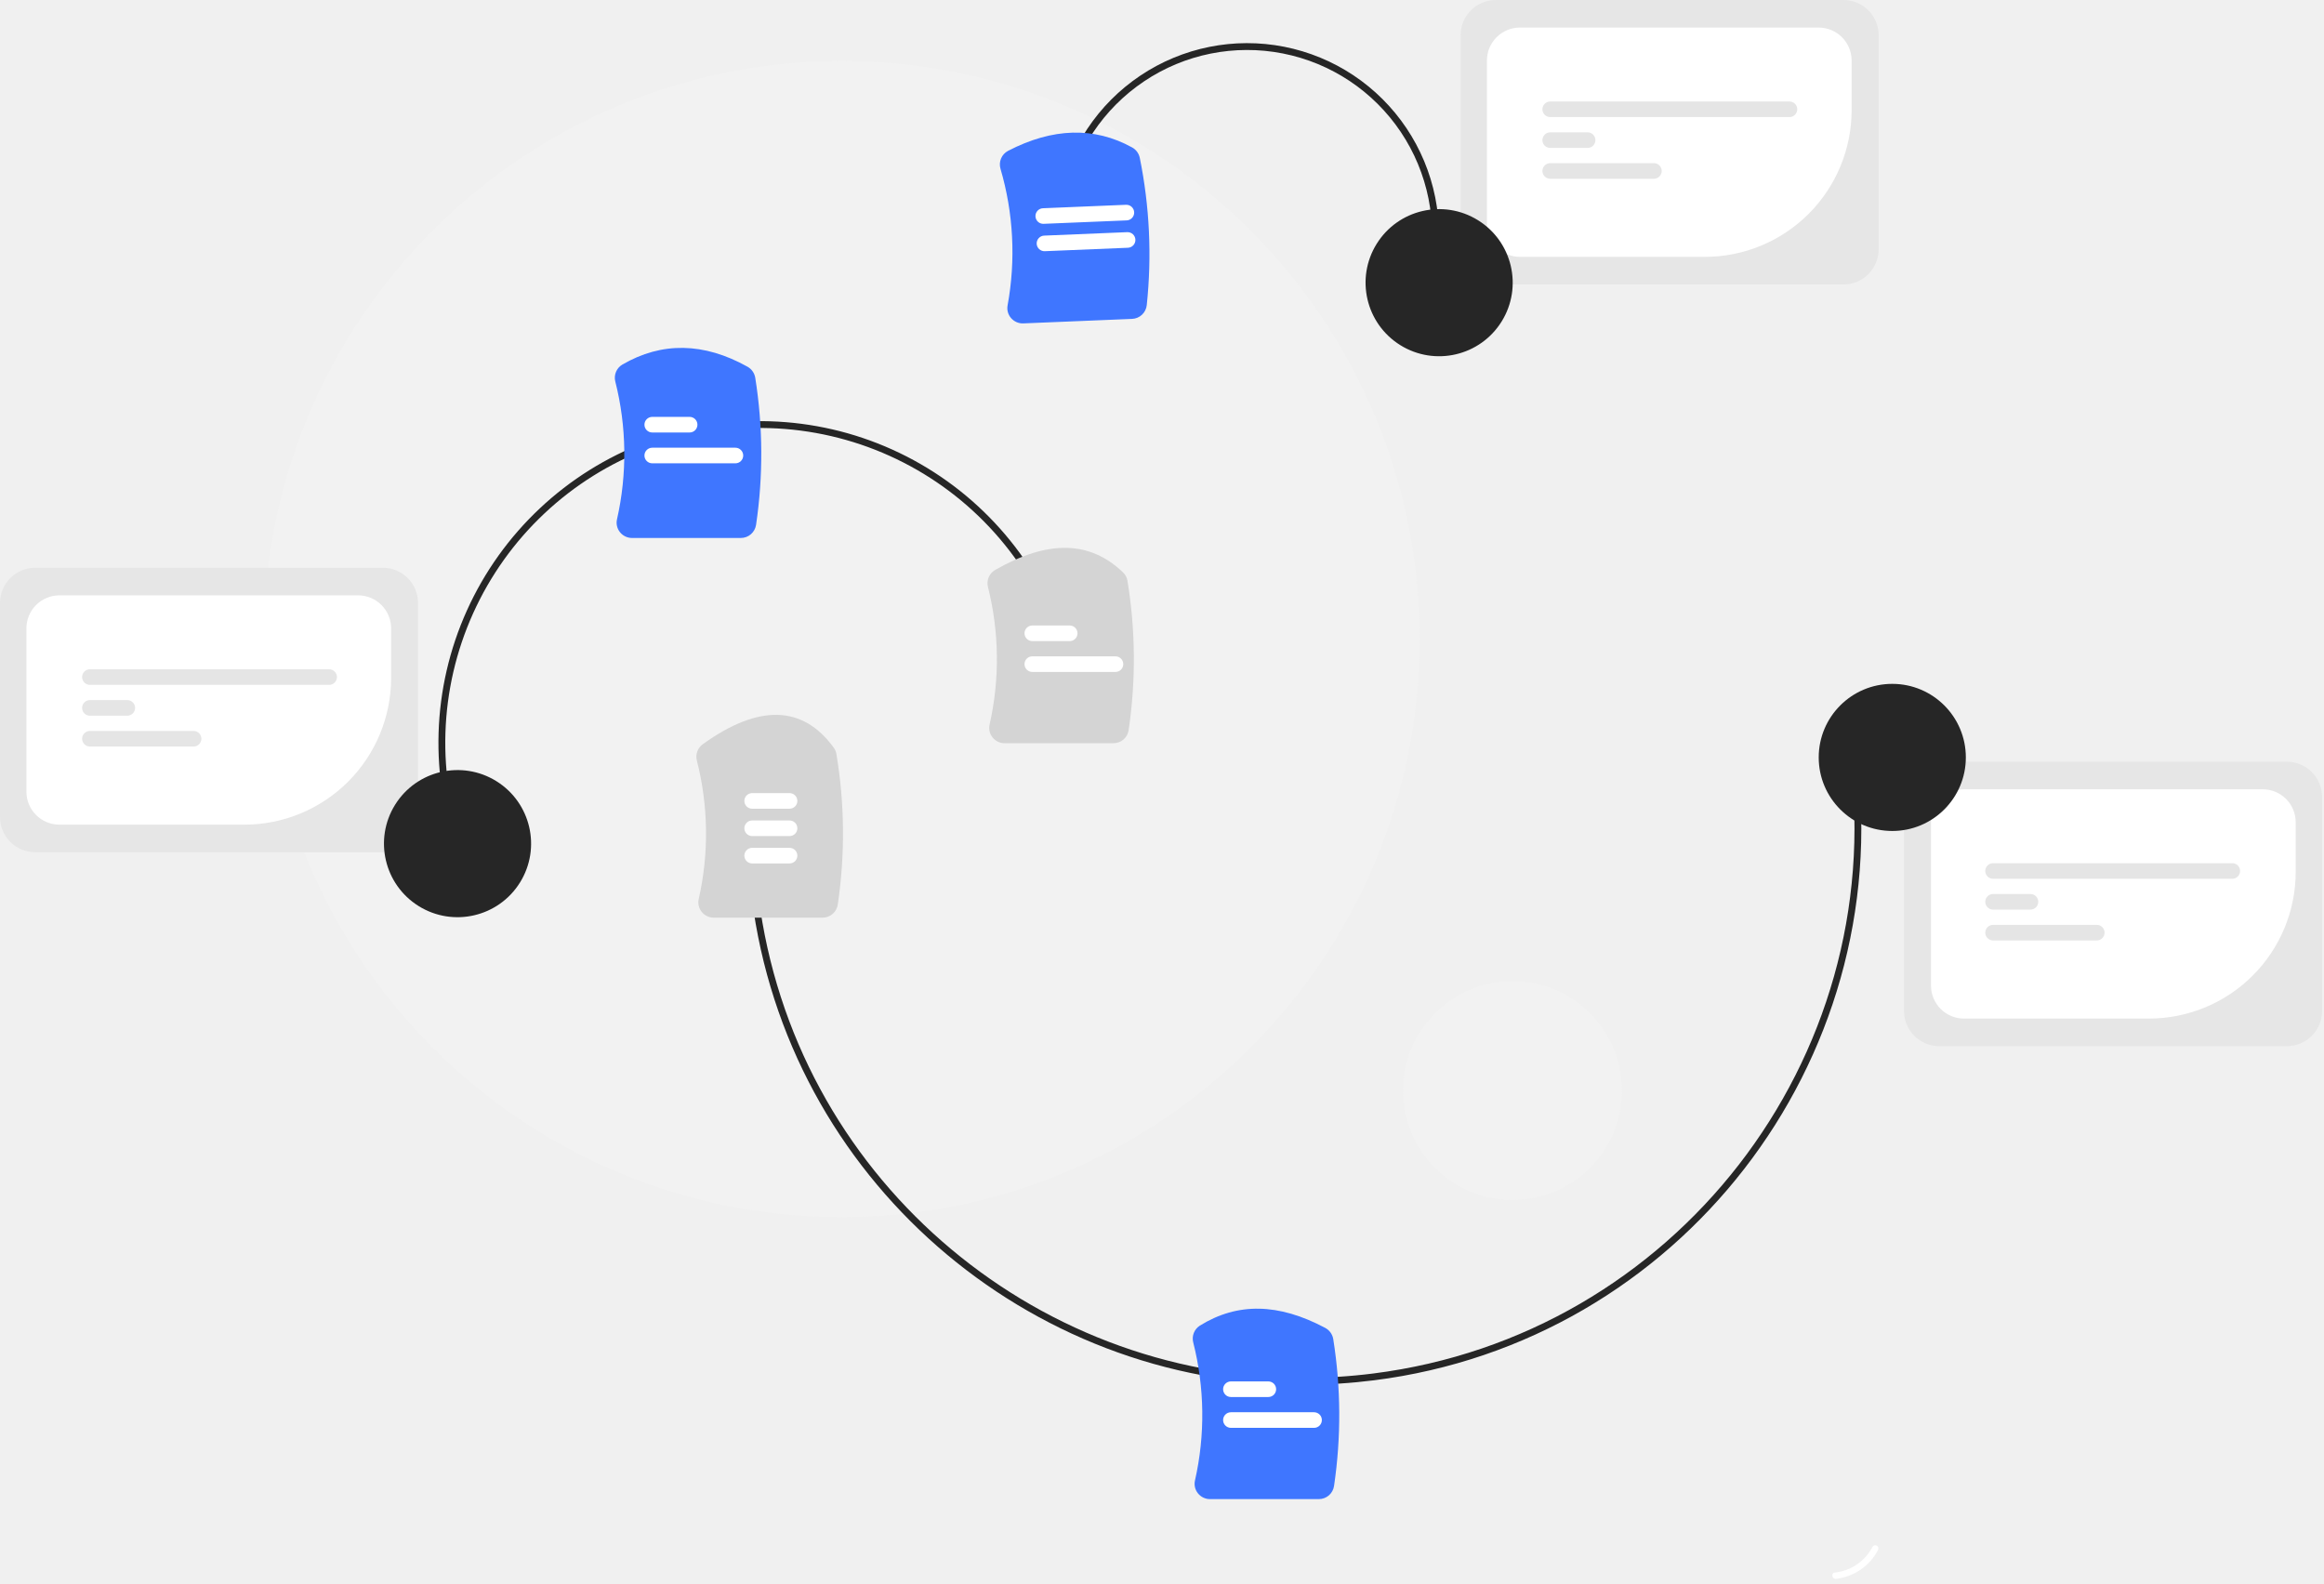
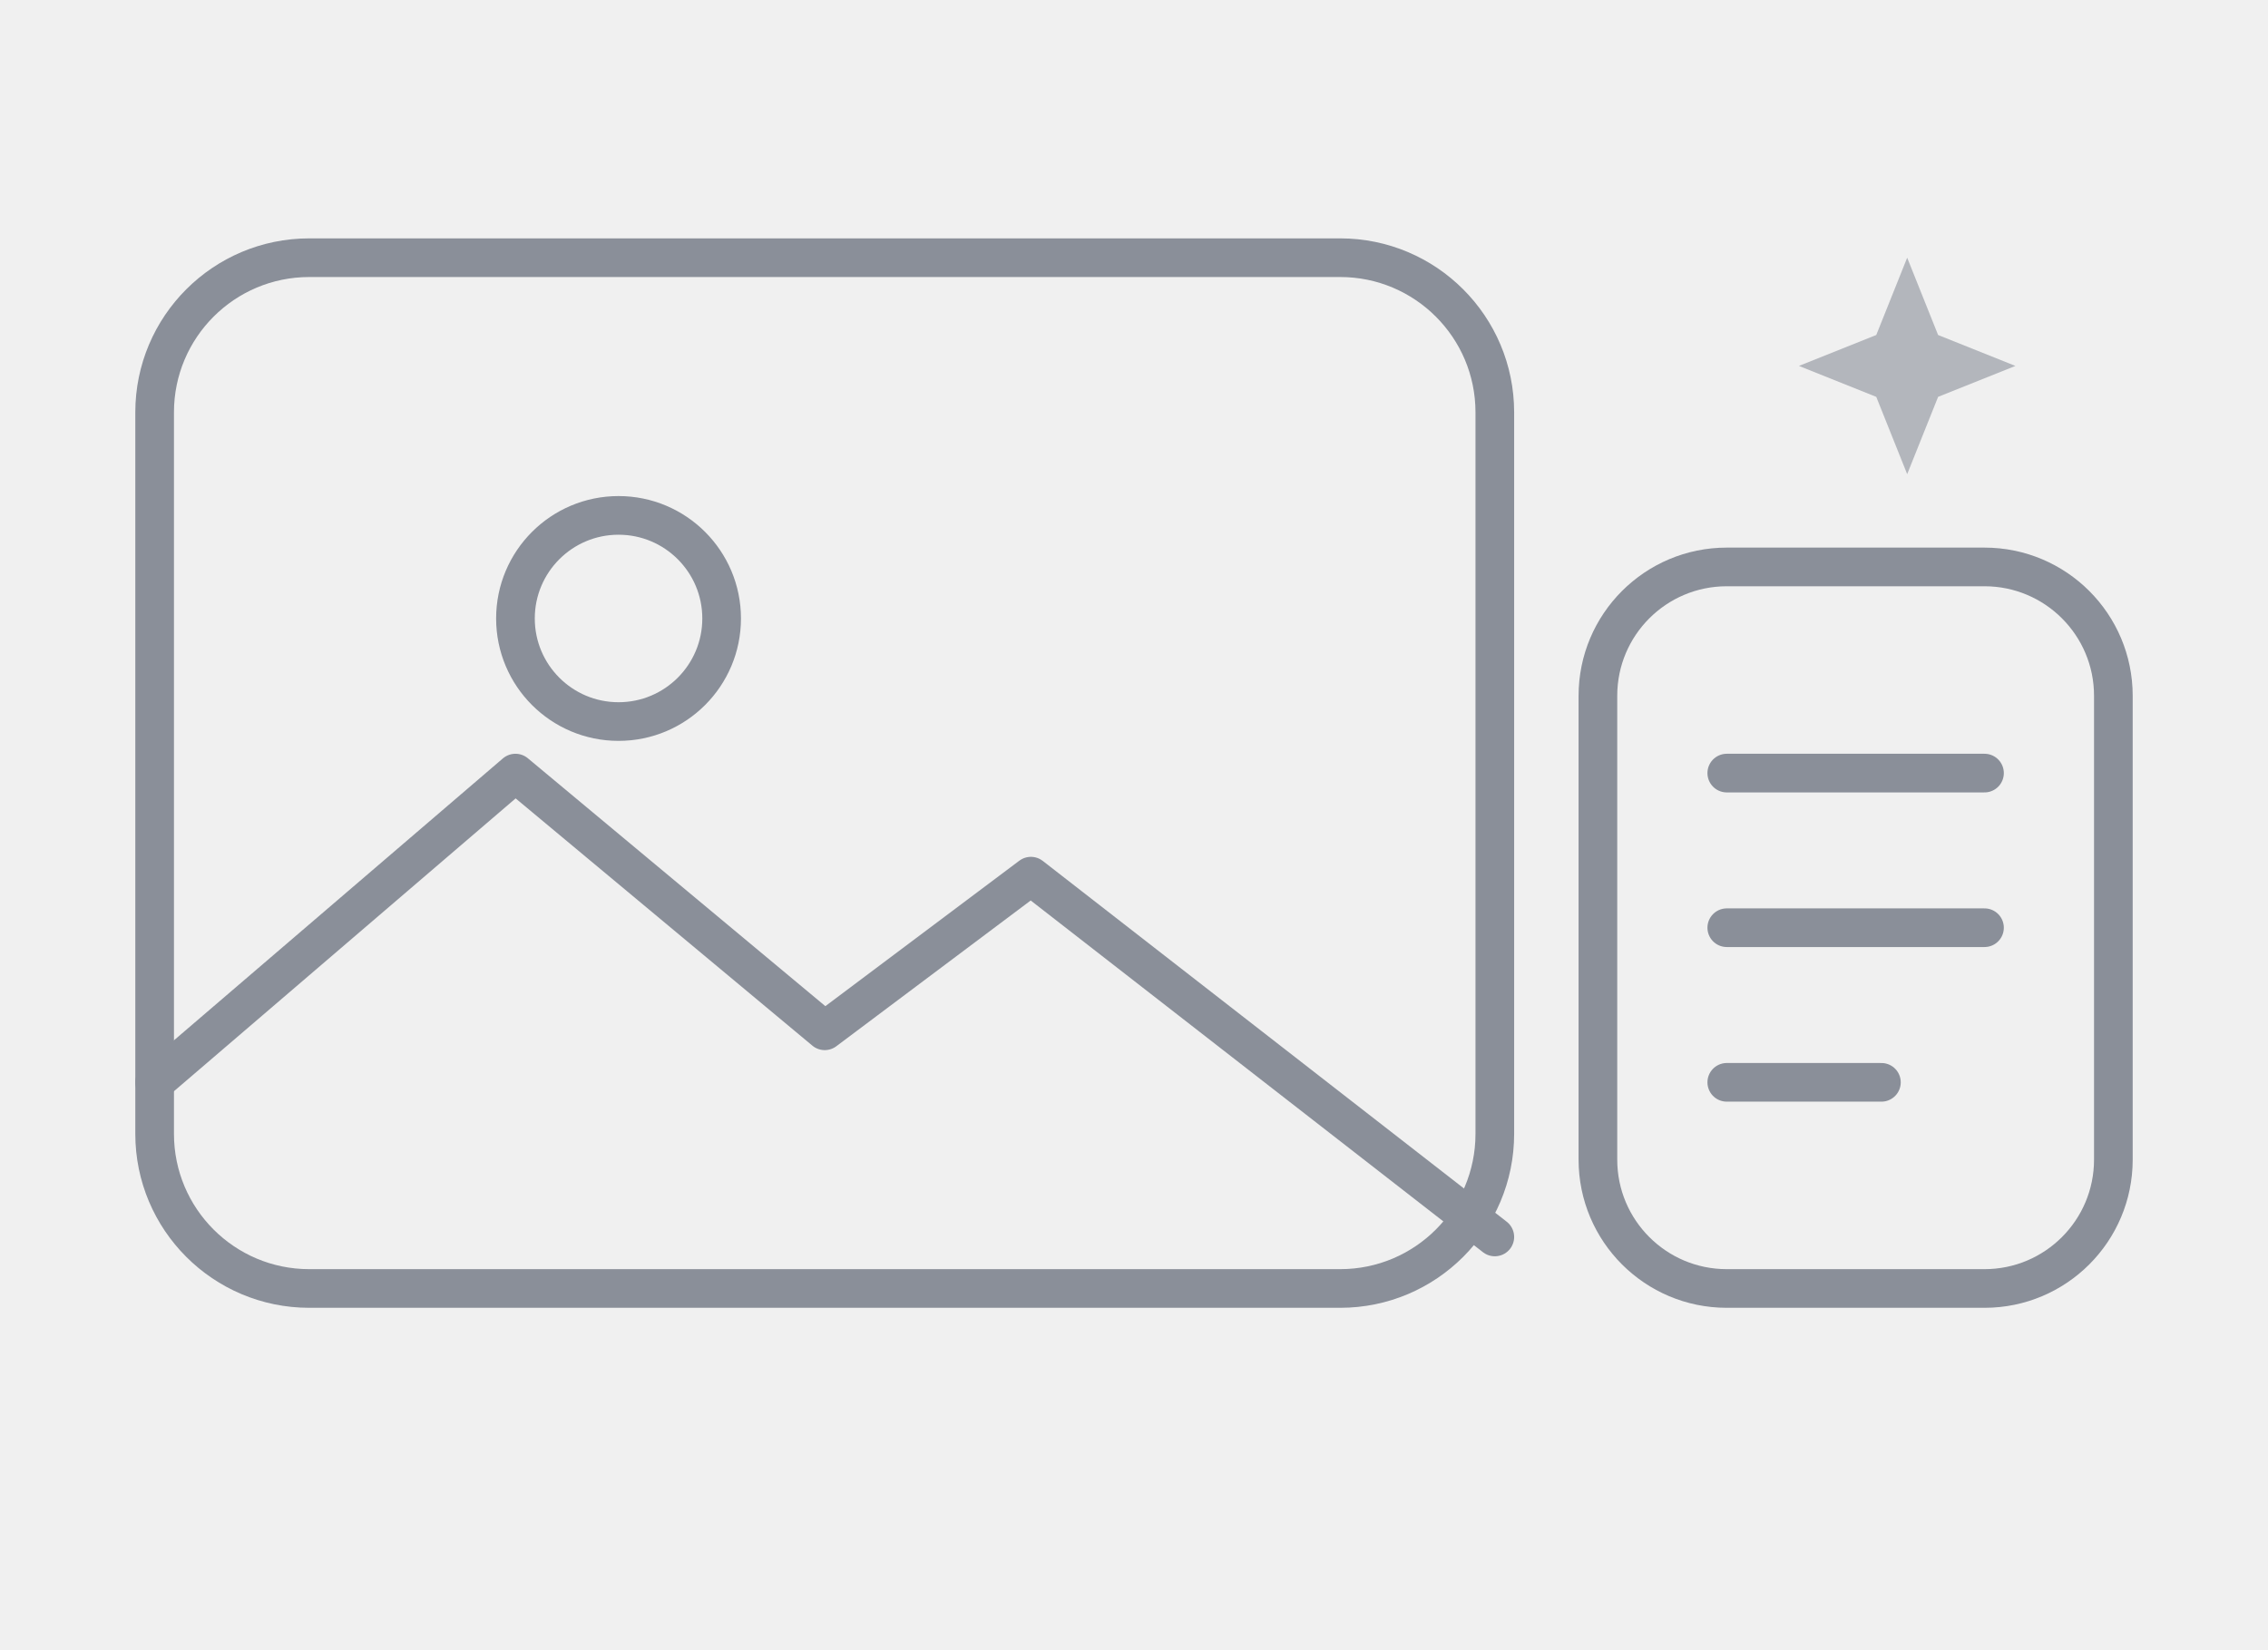
- <svg xmlns="http://www.w3.org/2000/svg" width="179" height="122" viewBox="0 0 179 122" fill="none">
-   <path d="M64.824 93.746C89.413 93.746 109.347 73.812 109.347 49.223C109.347 24.633 89.413 4.7 64.824 4.7C40.234 4.7 20.301 24.633 20.301 49.223C20.301 73.812 40.234 93.746 64.824 93.746Z" fill="#F2F2F2" />
-   <path d="M116.497 92.43C121.153 92.43 124.927 88.655 124.927 83.999C124.927 79.343 121.153 75.569 116.497 75.569C111.841 75.569 108.066 79.343 108.066 83.999C108.066 88.655 111.841 92.43 116.497 92.43Z" fill="#F2F2F2" />
-   <path d="M144.235 119.127C143.954 119.675 143.54 120.145 143.032 120.494C142.523 120.843 141.937 121.06 141.324 121.127C141.009 121.16 141.102 121.641 141.414 121.609C142.091 121.532 142.739 121.292 143.301 120.907C143.864 120.523 144.324 120.007 144.64 119.404C144.675 119.349 144.688 119.284 144.676 119.221C144.664 119.157 144.628 119.101 144.576 119.063C144.522 119.026 144.456 119.013 144.393 119.025C144.329 119.037 144.272 119.074 144.235 119.127Z" fill="white" />
-   <path d="M100.432 106.656C79.153 106.657 60.638 90.783 57.902 69.131L58.425 69.065C61.127 90.45 79.416 106.128 100.433 106.129C102.218 106.129 104.002 106.017 105.774 105.792C128.954 102.864 145.429 81.624 142.501 58.444L143.024 58.378C145.988 81.846 129.308 103.351 105.84 106.315C104.046 106.542 102.24 106.656 100.432 106.656Z" fill="#262626" />
-   <path d="M101.577 115.468H93.198C93.019 115.469 92.842 115.428 92.681 115.351C92.52 115.273 92.378 115.16 92.267 115.02C92.157 114.883 92.079 114.723 92.04 114.552C92.001 114.381 92.001 114.204 92.04 114.033C92.835 110.524 92.788 106.877 91.903 103.389C91.842 103.148 91.859 102.895 91.952 102.664C92.044 102.434 92.207 102.238 92.417 102.105C95.315 100.31 98.472 100.366 102.066 102.277C102.23 102.363 102.371 102.486 102.479 102.635C102.587 102.785 102.66 102.958 102.69 103.14C103.285 106.884 103.306 110.698 102.752 114.448C102.712 114.732 102.572 114.991 102.356 115.179C102.14 115.366 101.863 115.469 101.577 115.468Z" fill="#3F76FF" />
-   <path d="M63.354 70.683H54.976C54.797 70.683 54.62 70.643 54.459 70.565C54.297 70.487 54.156 70.374 54.045 70.234C53.935 70.097 53.857 69.938 53.818 69.767C53.778 69.596 53.778 69.418 53.817 69.247C54.615 65.726 54.565 62.066 53.671 58.568C53.614 58.338 53.628 58.096 53.71 57.873C53.792 57.651 53.939 57.458 54.132 57.32C58.44 54.221 61.833 54.311 64.216 57.587C64.324 57.737 64.395 57.909 64.425 58.09C65.062 61.919 65.097 65.823 64.529 69.663C64.49 69.946 64.349 70.205 64.133 70.393C63.917 70.58 63.641 70.683 63.354 70.683Z" fill="#D4D4D4" />
-   <path d="M97.689 107.604H94.807C94.648 107.604 94.495 107.54 94.383 107.428C94.27 107.315 94.207 107.162 94.207 107.003C94.207 106.844 94.27 106.691 94.383 106.579C94.495 106.466 94.648 106.403 94.807 106.402H97.689C97.848 106.402 98.001 106.466 98.114 106.578C98.227 106.691 98.29 106.844 98.29 107.003C98.29 107.163 98.227 107.316 98.114 107.428C98.001 107.541 97.848 107.604 97.689 107.604Z" fill="white" />
-   <path d="M101.213 109.979H94.807C94.648 109.979 94.495 109.915 94.383 109.803C94.27 109.69 94.207 109.537 94.207 109.378C94.207 109.219 94.27 109.066 94.383 108.954C94.495 108.841 94.648 108.778 94.807 108.777H101.213C101.372 108.778 101.525 108.841 101.637 108.954C101.75 109.066 101.813 109.219 101.813 109.378C101.813 109.537 101.75 109.69 101.637 109.803C101.525 109.915 101.372 109.979 101.213 109.979Z" fill="white" />
-   <path d="M60.814 62.29H57.932C57.773 62.29 57.62 62.227 57.508 62.114C57.395 62.001 57.332 61.849 57.332 61.689C57.332 61.53 57.395 61.377 57.508 61.265C57.62 61.152 57.773 61.089 57.932 61.088H60.814C60.973 61.089 61.126 61.152 61.238 61.265C61.351 61.377 61.414 61.53 61.414 61.689C61.414 61.849 61.351 62.001 61.238 62.114C61.126 62.227 60.973 62.29 60.814 62.29Z" fill="white" />
-   <path d="M60.814 64.398H57.932C57.773 64.397 57.62 64.334 57.508 64.221C57.395 64.109 57.332 63.956 57.332 63.797C57.332 63.638 57.395 63.485 57.508 63.372C57.62 63.26 57.773 63.196 57.932 63.196H60.814C60.973 63.196 61.126 63.26 61.238 63.372C61.351 63.485 61.414 63.638 61.414 63.797C61.414 63.956 61.351 64.109 61.238 64.221C61.126 64.334 60.973 64.397 60.814 64.398Z" fill="white" />
-   <path d="M60.814 66.506H57.932C57.773 66.506 57.62 66.442 57.508 66.33C57.395 66.217 57.332 66.064 57.332 65.905C57.332 65.746 57.395 65.593 57.508 65.481C57.62 65.368 57.773 65.305 57.932 65.304H60.814C60.973 65.305 61.126 65.368 61.238 65.481C61.351 65.593 61.414 65.746 61.414 65.905C61.414 66.064 61.351 66.217 61.238 66.33C61.126 66.442 60.973 66.506 60.814 66.506Z" fill="white" />
-   <path d="M176.143 80.581H149.36C148.642 80.58 147.954 80.295 147.446 79.787C146.939 79.279 146.653 78.591 146.652 77.874V61.377C146.653 60.66 146.939 59.971 147.446 59.464C147.954 58.956 148.642 58.671 149.36 58.67H176.143C176.861 58.671 177.549 58.956 178.057 59.464C178.564 59.971 178.85 60.66 178.851 61.377V77.874C178.85 78.591 178.564 79.279 178.057 79.787C177.549 80.295 176.861 80.58 176.143 80.581Z" fill="#E6E6E6" />
-   <path d="M165.525 78.456H151.266C150.594 78.456 149.949 78.188 149.474 77.713C148.999 77.237 148.731 76.593 148.73 75.921V63.331C148.731 62.658 148.999 62.014 149.474 61.538C149.949 61.063 150.594 60.796 151.266 60.795H174.284C174.957 60.796 175.601 61.063 176.077 61.538C176.552 62.014 176.819 62.658 176.82 63.331V67.162C176.817 70.156 175.626 73.027 173.508 75.144C171.391 77.262 168.52 78.453 165.525 78.456Z" fill="white" />
-   <path d="M171.937 67.688H153.511C153.352 67.688 153.199 67.624 153.086 67.512C152.973 67.399 152.91 67.246 152.91 67.087C152.91 66.927 152.973 66.775 153.086 66.662C153.199 66.549 153.352 66.486 153.511 66.486H171.937C172.096 66.486 172.249 66.549 172.362 66.662C172.474 66.775 172.538 66.927 172.538 67.087C172.538 67.246 172.474 67.399 172.362 67.512C172.249 67.624 172.096 67.688 171.937 67.688Z" fill="#E5E5E5" />
-   <path d="M156.392 70.062H153.51C153.351 70.062 153.198 69.999 153.086 69.886C152.973 69.773 152.91 69.621 152.91 69.461C152.91 69.302 152.973 69.15 153.086 69.037C153.198 68.924 153.351 68.861 153.51 68.86H156.392C156.551 68.861 156.704 68.924 156.816 69.037C156.929 69.15 156.992 69.302 156.992 69.461C156.992 69.621 156.929 69.773 156.816 69.886C156.704 69.999 156.551 70.062 156.392 70.062Z" fill="#E5E5E5" />
-   <path d="M161.498 72.438H153.511C153.352 72.438 153.199 72.374 153.086 72.262C152.973 72.149 152.91 71.996 152.91 71.837C152.91 71.677 152.973 71.525 153.086 71.412C153.199 71.299 153.352 71.236 153.511 71.236H161.498C161.658 71.236 161.81 71.299 161.923 71.412C162.036 71.525 162.099 71.677 162.099 71.837C162.099 71.996 162.036 72.149 161.923 72.262C161.81 72.374 161.658 72.438 161.498 72.438Z" fill="#E5E5E5" />
-   <path d="M145.748 64.005C148.877 64.005 151.414 61.469 151.414 58.34C151.414 55.211 148.877 52.674 145.748 52.674C142.619 52.674 140.082 55.211 140.082 58.34C140.082 61.469 142.619 64.005 145.748 64.005Z" fill="#262626" />
-   <path d="M81.559 15.242C81.934 13.339 82.68 11.527 83.755 9.912C84.83 8.297 86.213 6.909 87.824 5.828C91.079 3.645 95.067 2.844 98.912 3.601C100.816 3.977 102.627 4.723 104.242 5.798C105.858 6.873 107.245 8.256 108.326 9.867C109.407 11.479 110.16 13.287 110.542 15.19C110.924 17.092 110.928 19.051 110.553 20.955L110.036 20.853C110.766 17.145 109.994 13.299 107.889 10.161C105.783 7.023 102.518 4.849 98.81 4.119C95.102 3.388 91.256 4.16 88.118 6.266C84.98 8.371 82.806 11.637 82.076 15.344L81.559 15.242Z" fill="#262626" />
-   <path d="M87.195 24.562L78.824 24.909C78.645 24.917 78.467 24.884 78.302 24.813C78.138 24.742 77.992 24.635 77.875 24.5C77.759 24.368 77.675 24.211 77.629 24.042C77.582 23.873 77.575 23.695 77.607 23.523C78.249 20.02 78.062 16.415 77.06 12.998C76.983 12.736 76.999 12.456 77.105 12.205C77.211 11.954 77.4 11.747 77.642 11.62C81.071 9.839 84.284 9.749 87.191 11.352C87.343 11.434 87.476 11.55 87.579 11.689C87.682 11.828 87.754 11.988 87.789 12.158C88.546 15.887 88.727 19.71 88.327 23.495C88.299 23.779 88.169 24.045 87.961 24.241C87.753 24.437 87.481 24.551 87.195 24.562Z" fill="#3F76FF" />
-   <path d="M86.875 19.083L80.474 19.348C80.395 19.352 80.316 19.339 80.242 19.312C80.168 19.285 80.1 19.244 80.042 19.19C79.984 19.137 79.937 19.072 79.903 19.001C79.87 18.929 79.851 18.852 79.848 18.773C79.845 18.694 79.857 18.615 79.884 18.541C79.912 18.467 79.953 18.399 80.007 18.341C80.06 18.283 80.124 18.236 80.196 18.203C80.268 18.169 80.345 18.151 80.424 18.148L86.825 17.882C86.904 17.879 86.983 17.891 87.057 17.919C87.131 17.946 87.199 17.987 87.257 18.041C87.315 18.094 87.362 18.158 87.395 18.23C87.428 18.302 87.447 18.379 87.451 18.458C87.454 18.537 87.442 18.616 87.414 18.69C87.387 18.764 87.346 18.832 87.292 18.89C87.239 18.948 87.174 18.995 87.103 19.028C87.031 19.061 86.954 19.08 86.875 19.083Z" fill="white" />
-   <path d="M86.781 16.975L80.38 17.24C80.221 17.247 80.065 17.19 79.948 17.082C79.831 16.974 79.761 16.824 79.754 16.665C79.748 16.506 79.805 16.35 79.913 16.233C80.021 16.116 80.171 16.046 80.33 16.04L86.731 15.774C86.89 15.768 87.046 15.825 87.163 15.933C87.28 16.041 87.35 16.191 87.356 16.35C87.363 16.509 87.306 16.665 87.198 16.782C87.09 16.899 86.94 16.969 86.781 16.975Z" fill="white" />
-   <path d="M141.991 21.911H115.207C114.49 21.91 113.801 21.625 113.294 21.117C112.786 20.61 112.501 19.921 112.5 19.204V2.707C112.501 1.99 112.786 1.301 113.294 0.794C113.801 0.286 114.49 0.001 115.207 0H141.991C142.709 0.001 143.397 0.286 143.905 0.794C144.412 1.301 144.698 1.99 144.698 2.707V19.204C144.698 19.921 144.412 20.61 143.905 21.117C143.397 21.625 142.709 21.91 141.991 21.911Z" fill="#E6E6E6" />
-   <path d="M131.322 19.785H117.063C116.391 19.784 115.746 19.517 115.271 19.041C114.796 18.566 114.528 17.922 114.527 17.249V4.659C114.528 3.987 114.796 3.342 115.271 2.867C115.746 2.392 116.391 2.124 117.063 2.124H140.081C140.754 2.124 141.398 2.392 141.873 2.867C142.349 3.342 142.616 3.987 142.617 4.659V8.491C142.613 11.485 141.422 14.356 139.305 16.473C137.188 18.59 134.317 19.782 131.322 19.785Z" fill="white" />
-   <path d="M137.827 9.019H119.402C119.242 9.019 119.089 8.955 118.977 8.843C118.864 8.73 118.801 8.577 118.801 8.418C118.801 8.258 118.864 8.106 118.977 7.993C119.089 7.88 119.242 7.817 119.402 7.817H137.827C137.987 7.817 138.14 7.88 138.252 7.993C138.365 8.106 138.428 8.258 138.428 8.418C138.428 8.577 138.365 8.73 138.252 8.843C138.14 8.955 137.987 9.019 137.827 9.019Z" fill="#E5E5E5" />
-   <path d="M122.283 11.394H119.4C119.241 11.394 119.089 11.331 118.976 11.218C118.864 11.105 118.801 10.953 118.801 10.793C118.801 10.634 118.864 10.482 118.976 10.369C119.089 10.256 119.241 10.193 119.4 10.192H122.283C122.442 10.193 122.594 10.256 122.707 10.369C122.819 10.482 122.882 10.634 122.882 10.793C122.882 10.953 122.819 11.105 122.707 11.218C122.594 11.331 122.442 11.394 122.283 11.394Z" fill="#E5E5E5" />
-   <path d="M127.389 13.769H119.402C119.242 13.769 119.09 13.706 118.977 13.593C118.864 13.481 118.801 13.328 118.801 13.168C118.801 13.009 118.864 12.856 118.977 12.743C119.09 12.631 119.242 12.567 119.402 12.567H127.389C127.548 12.568 127.701 12.631 127.813 12.744C127.925 12.857 127.989 13.009 127.989 13.168C127.989 13.328 127.925 13.48 127.813 13.593C127.701 13.706 127.548 13.769 127.389 13.769Z" fill="#E5E5E5" />
-   <path d="M115.658 24.765C117.31 22.107 116.495 18.614 113.837 16.962C111.18 15.31 107.686 16.125 106.034 18.782C104.382 21.44 105.197 24.933 107.855 26.585C110.512 28.237 114.006 27.422 115.658 24.765Z" fill="#262626" />
-   <path d="M35.372 65.975C33.047 59.83 33.259 53.013 35.961 47.024C38.662 41.035 43.632 36.364 49.777 34.04C55.922 31.715 62.739 31.927 68.728 34.629C74.717 37.33 79.388 42.3 81.712 48.445L81.219 48.632C80.093 45.654 78.391 42.927 76.21 40.606C74.03 38.286 71.414 36.418 68.511 35.109C65.609 33.8 62.477 33.075 59.295 32.976C56.112 32.877 52.942 33.406 49.964 34.533C46.986 35.659 44.259 37.361 41.939 39.542C39.618 41.722 37.75 44.338 36.441 47.24C35.132 50.143 34.407 53.275 34.308 56.457C34.209 59.639 34.738 62.81 35.865 65.788L35.372 65.975Z" fill="#262626" />
-   <path d="M57.059 41.437H48.681C48.502 41.438 48.325 41.398 48.164 41.32C48.002 41.242 47.861 41.129 47.75 40.989C47.64 40.852 47.562 40.692 47.523 40.522C47.483 40.351 47.483 40.173 47.522 40.002C48.316 36.501 48.271 32.863 47.391 29.383C47.329 29.136 47.348 28.877 47.446 28.642C47.544 28.407 47.715 28.211 47.934 28.082C50.969 26.315 54.21 26.369 57.567 28.242C57.726 28.329 57.863 28.451 57.967 28.599C58.072 28.746 58.142 28.916 58.171 29.095C58.768 32.844 58.79 36.662 58.235 40.417C58.195 40.701 58.054 40.96 57.838 41.148C57.622 41.335 57.346 41.438 57.059 41.437Z" fill="#3F76FF" />
-   <path d="M53.119 33.312H50.236C50.077 33.312 49.925 33.248 49.812 33.136C49.7 33.023 49.637 32.87 49.637 32.711C49.637 32.552 49.7 32.4 49.812 32.287C49.925 32.174 50.077 32.111 50.236 32.11H53.119C53.278 32.111 53.43 32.174 53.543 32.287C53.655 32.4 53.718 32.552 53.718 32.711C53.718 32.87 53.655 33.023 53.543 33.136C53.43 33.248 53.278 33.312 53.119 33.312Z" fill="white" />
-   <path d="M56.644 35.687H50.238C50.078 35.687 49.925 35.623 49.813 35.511C49.7 35.398 49.637 35.245 49.637 35.086C49.637 34.926 49.7 34.774 49.813 34.661C49.925 34.548 50.078 34.485 50.238 34.485H56.644C56.803 34.485 56.956 34.549 57.068 34.661C57.181 34.774 57.244 34.927 57.244 35.086C57.244 35.245 57.181 35.398 57.068 35.51C56.956 35.623 56.803 35.686 56.644 35.687Z" fill="white" />
-   <path d="M29.491 65.642H2.707C1.99 65.642 1.301 65.356 0.794 64.849C0.286 64.341 0.001 63.653 0 62.935V46.439C0.001 45.721 0.286 45.033 0.794 44.525C1.301 44.018 1.99 43.732 2.707 43.731H29.491C30.209 43.732 30.897 44.018 31.404 44.525C31.912 45.033 32.198 45.721 32.198 46.439V62.935C32.198 63.653 31.912 64.341 31.404 64.849C30.897 65.356 30.209 65.642 29.491 65.642Z" fill="#E6E6E6" />
-   <path d="M18.83 63.519H4.571C3.899 63.518 3.254 63.251 2.779 62.775C2.303 62.3 2.036 61.656 2.035 60.983V48.393C2.036 47.721 2.303 47.076 2.779 46.601C3.254 46.126 3.899 45.858 4.571 45.857H27.589C28.261 45.858 28.906 46.126 29.381 46.601C29.857 47.076 30.124 47.721 30.125 48.393V52.224C30.121 55.219 28.93 58.09 26.813 60.207C24.695 62.324 21.825 63.515 18.83 63.519Z" fill="white" />
-   <path d="M25.351 52.752H6.925C6.766 52.752 6.613 52.689 6.5 52.576C6.388 52.463 6.324 52.311 6.324 52.151C6.324 51.992 6.388 51.839 6.5 51.726C6.613 51.614 6.766 51.55 6.925 51.55H25.351C25.51 51.55 25.663 51.614 25.776 51.726C25.889 51.839 25.952 51.992 25.952 52.151C25.952 52.311 25.889 52.463 25.776 52.576C25.663 52.689 25.51 52.752 25.351 52.752Z" fill="#E5E5E5" />
-   <path d="M9.806 55.127H6.924C6.765 55.126 6.612 55.063 6.5 54.95C6.387 54.838 6.324 54.685 6.324 54.526C6.324 54.367 6.387 54.214 6.5 54.101C6.612 53.989 6.765 53.925 6.924 53.925H9.806C9.965 53.925 10.118 53.989 10.23 54.101C10.343 54.214 10.406 54.367 10.406 54.526C10.406 54.685 10.343 54.838 10.23 54.95C10.118 55.063 9.965 55.126 9.806 55.127Z" fill="#E5E5E5" />
-   <path d="M14.911 57.502H6.924C6.765 57.501 6.612 57.438 6.5 57.325C6.387 57.213 6.324 57.06 6.324 56.901C6.324 56.742 6.387 56.589 6.5 56.476C6.612 56.364 6.765 56.3 6.924 56.3H14.911C15.07 56.3 15.223 56.363 15.336 56.476C15.449 56.589 15.512 56.741 15.512 56.901C15.512 57.06 15.449 57.213 15.336 57.326C15.223 57.438 15.07 57.502 14.911 57.502Z" fill="#E5E5E5" />
-   <path d="M40.052 67.972C41.704 65.314 40.889 61.821 38.232 60.169C35.574 58.517 32.081 59.332 30.429 61.989C28.777 64.647 29.592 68.14 32.249 69.792C34.907 71.444 38.4 70.629 40.052 67.972Z" fill="#262626" />
-   <path d="M85.757 57.246H77.378C77.199 57.247 77.023 57.206 76.861 57.129C76.7 57.051 76.558 56.938 76.447 56.798C76.337 56.661 76.26 56.501 76.22 56.331C76.181 56.16 76.181 55.982 76.22 55.811C77.012 52.316 76.968 48.684 76.094 45.21C76.031 44.96 76.052 44.697 76.153 44.46C76.254 44.224 76.43 44.026 76.653 43.898C80.723 41.568 83.946 41.633 86.506 44.095C86.686 44.271 86.804 44.499 86.843 44.747C87.465 48.546 87.495 52.418 86.932 56.226C86.893 56.51 86.752 56.769 86.536 56.957C86.32 57.144 86.043 57.247 85.757 57.246Z" fill="#D4D4D4" />
-   <path d="M82.392 49.381H79.51C79.351 49.38 79.198 49.317 79.086 49.204C78.973 49.092 78.91 48.939 78.91 48.78C78.91 48.62 78.973 48.468 79.086 48.355C79.198 48.242 79.351 48.179 79.51 48.179H82.392C82.551 48.179 82.704 48.242 82.816 48.355C82.929 48.468 82.992 48.62 82.992 48.78C82.992 48.939 82.929 49.092 82.816 49.204C82.704 49.317 82.551 49.38 82.392 49.381Z" fill="white" />
-   <path d="M85.918 51.756H79.511C79.352 51.756 79.199 51.693 79.086 51.58C78.974 51.467 78.91 51.315 78.91 51.155C78.91 50.996 78.974 50.843 79.086 50.73C79.199 50.617 79.352 50.554 79.511 50.554H85.918C86.077 50.554 86.229 50.618 86.342 50.731C86.454 50.843 86.517 50.996 86.517 51.155C86.517 51.314 86.454 51.467 86.342 51.58C86.229 51.692 86.077 51.756 85.918 51.756Z" fill="white" />
+ <svg xmlns="http://www.w3.org/2000/svg" viewBox="0 0 88 64" fill="none">
+   <rect x="6" y="10" width="52" height="40" rx="6" stroke="#8A8F99" stroke-width="1.5" />
+   <path d="M6 42l14-12 12 10 8-6 18 14" stroke="#8A8F99" stroke-width="1.5" stroke-linecap="round" stroke-linejoin="round" />
+   <circle cx="24" cy="24" r="4" stroke="#8A8F99" stroke-width="1.5" />
+   <rect x="62" y="22" width="20" height="28" rx="5" stroke="#8A8F99" stroke-width="1.5" />
+   <path d="M67 30h10M67 36h10M67 42h6" stroke="#8A8F99" stroke-width="1.5" stroke-linecap="round" />
+   <path d="M74 10l1.2 3 3 1.2-3 1.2-1.2 3-1.2-3-3-1.2 3-1.2 1.2-3z" fill="#8A8F99" opacity="0.6" />
</svg>
